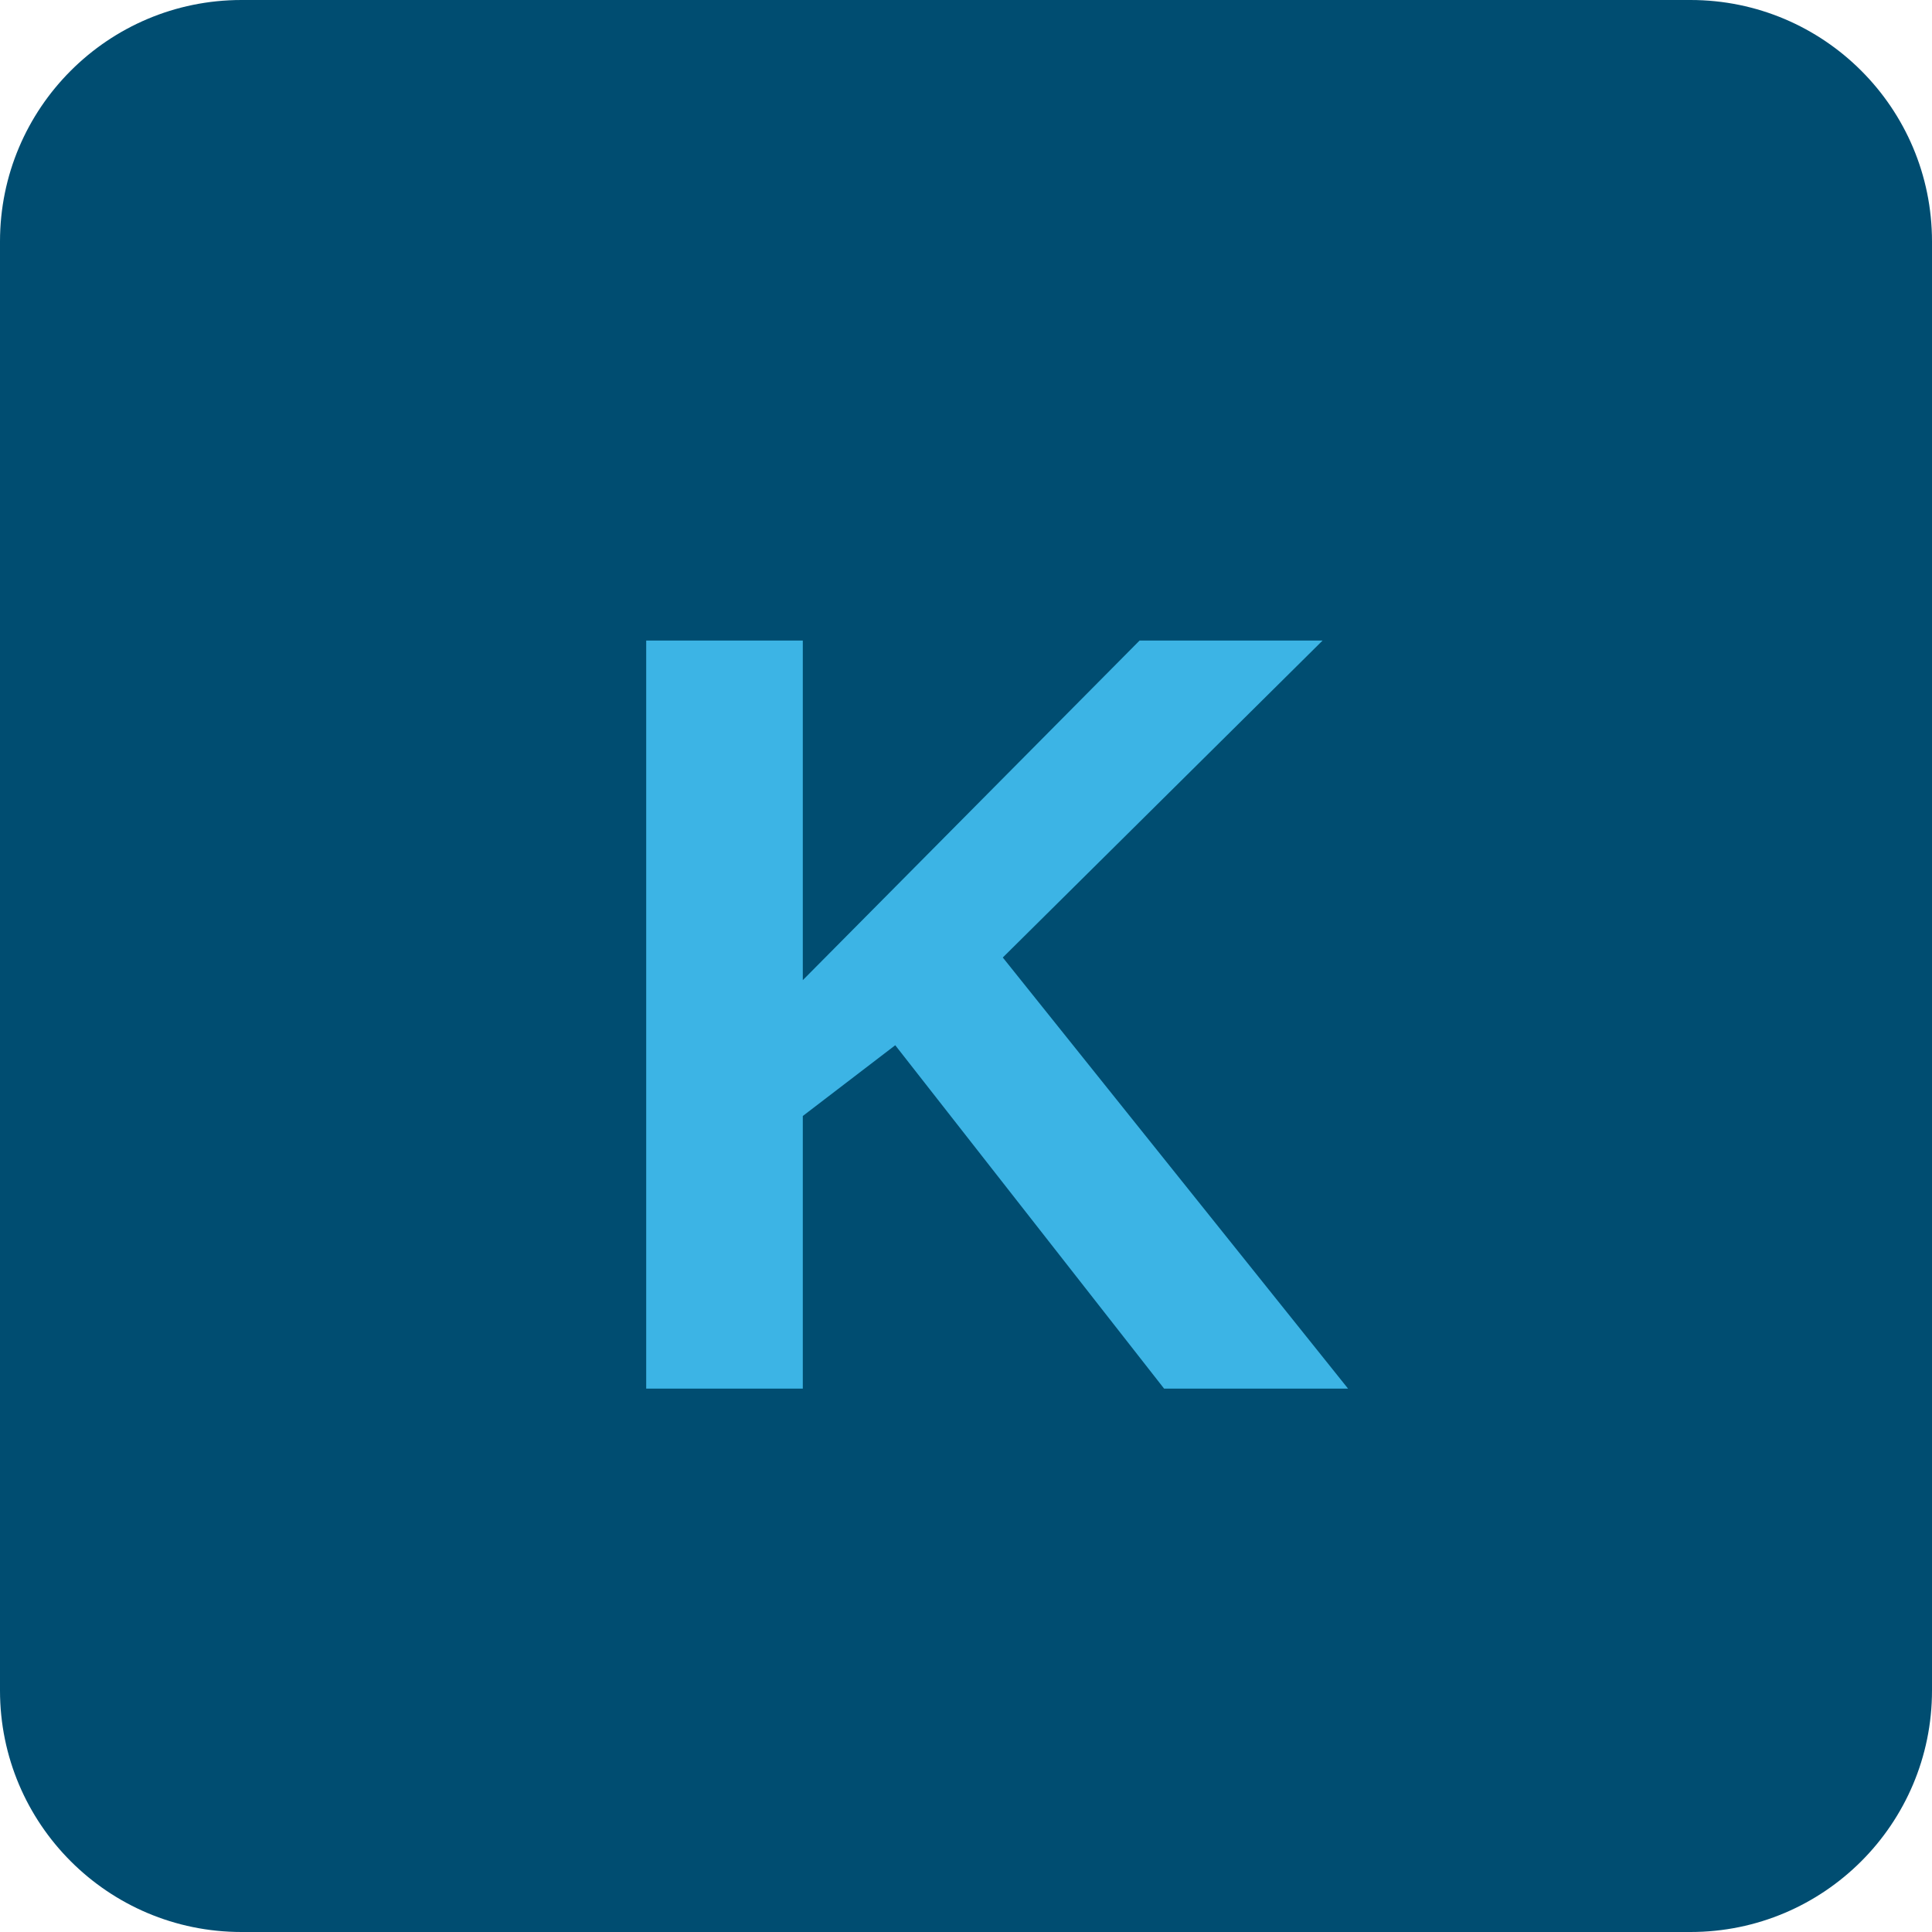
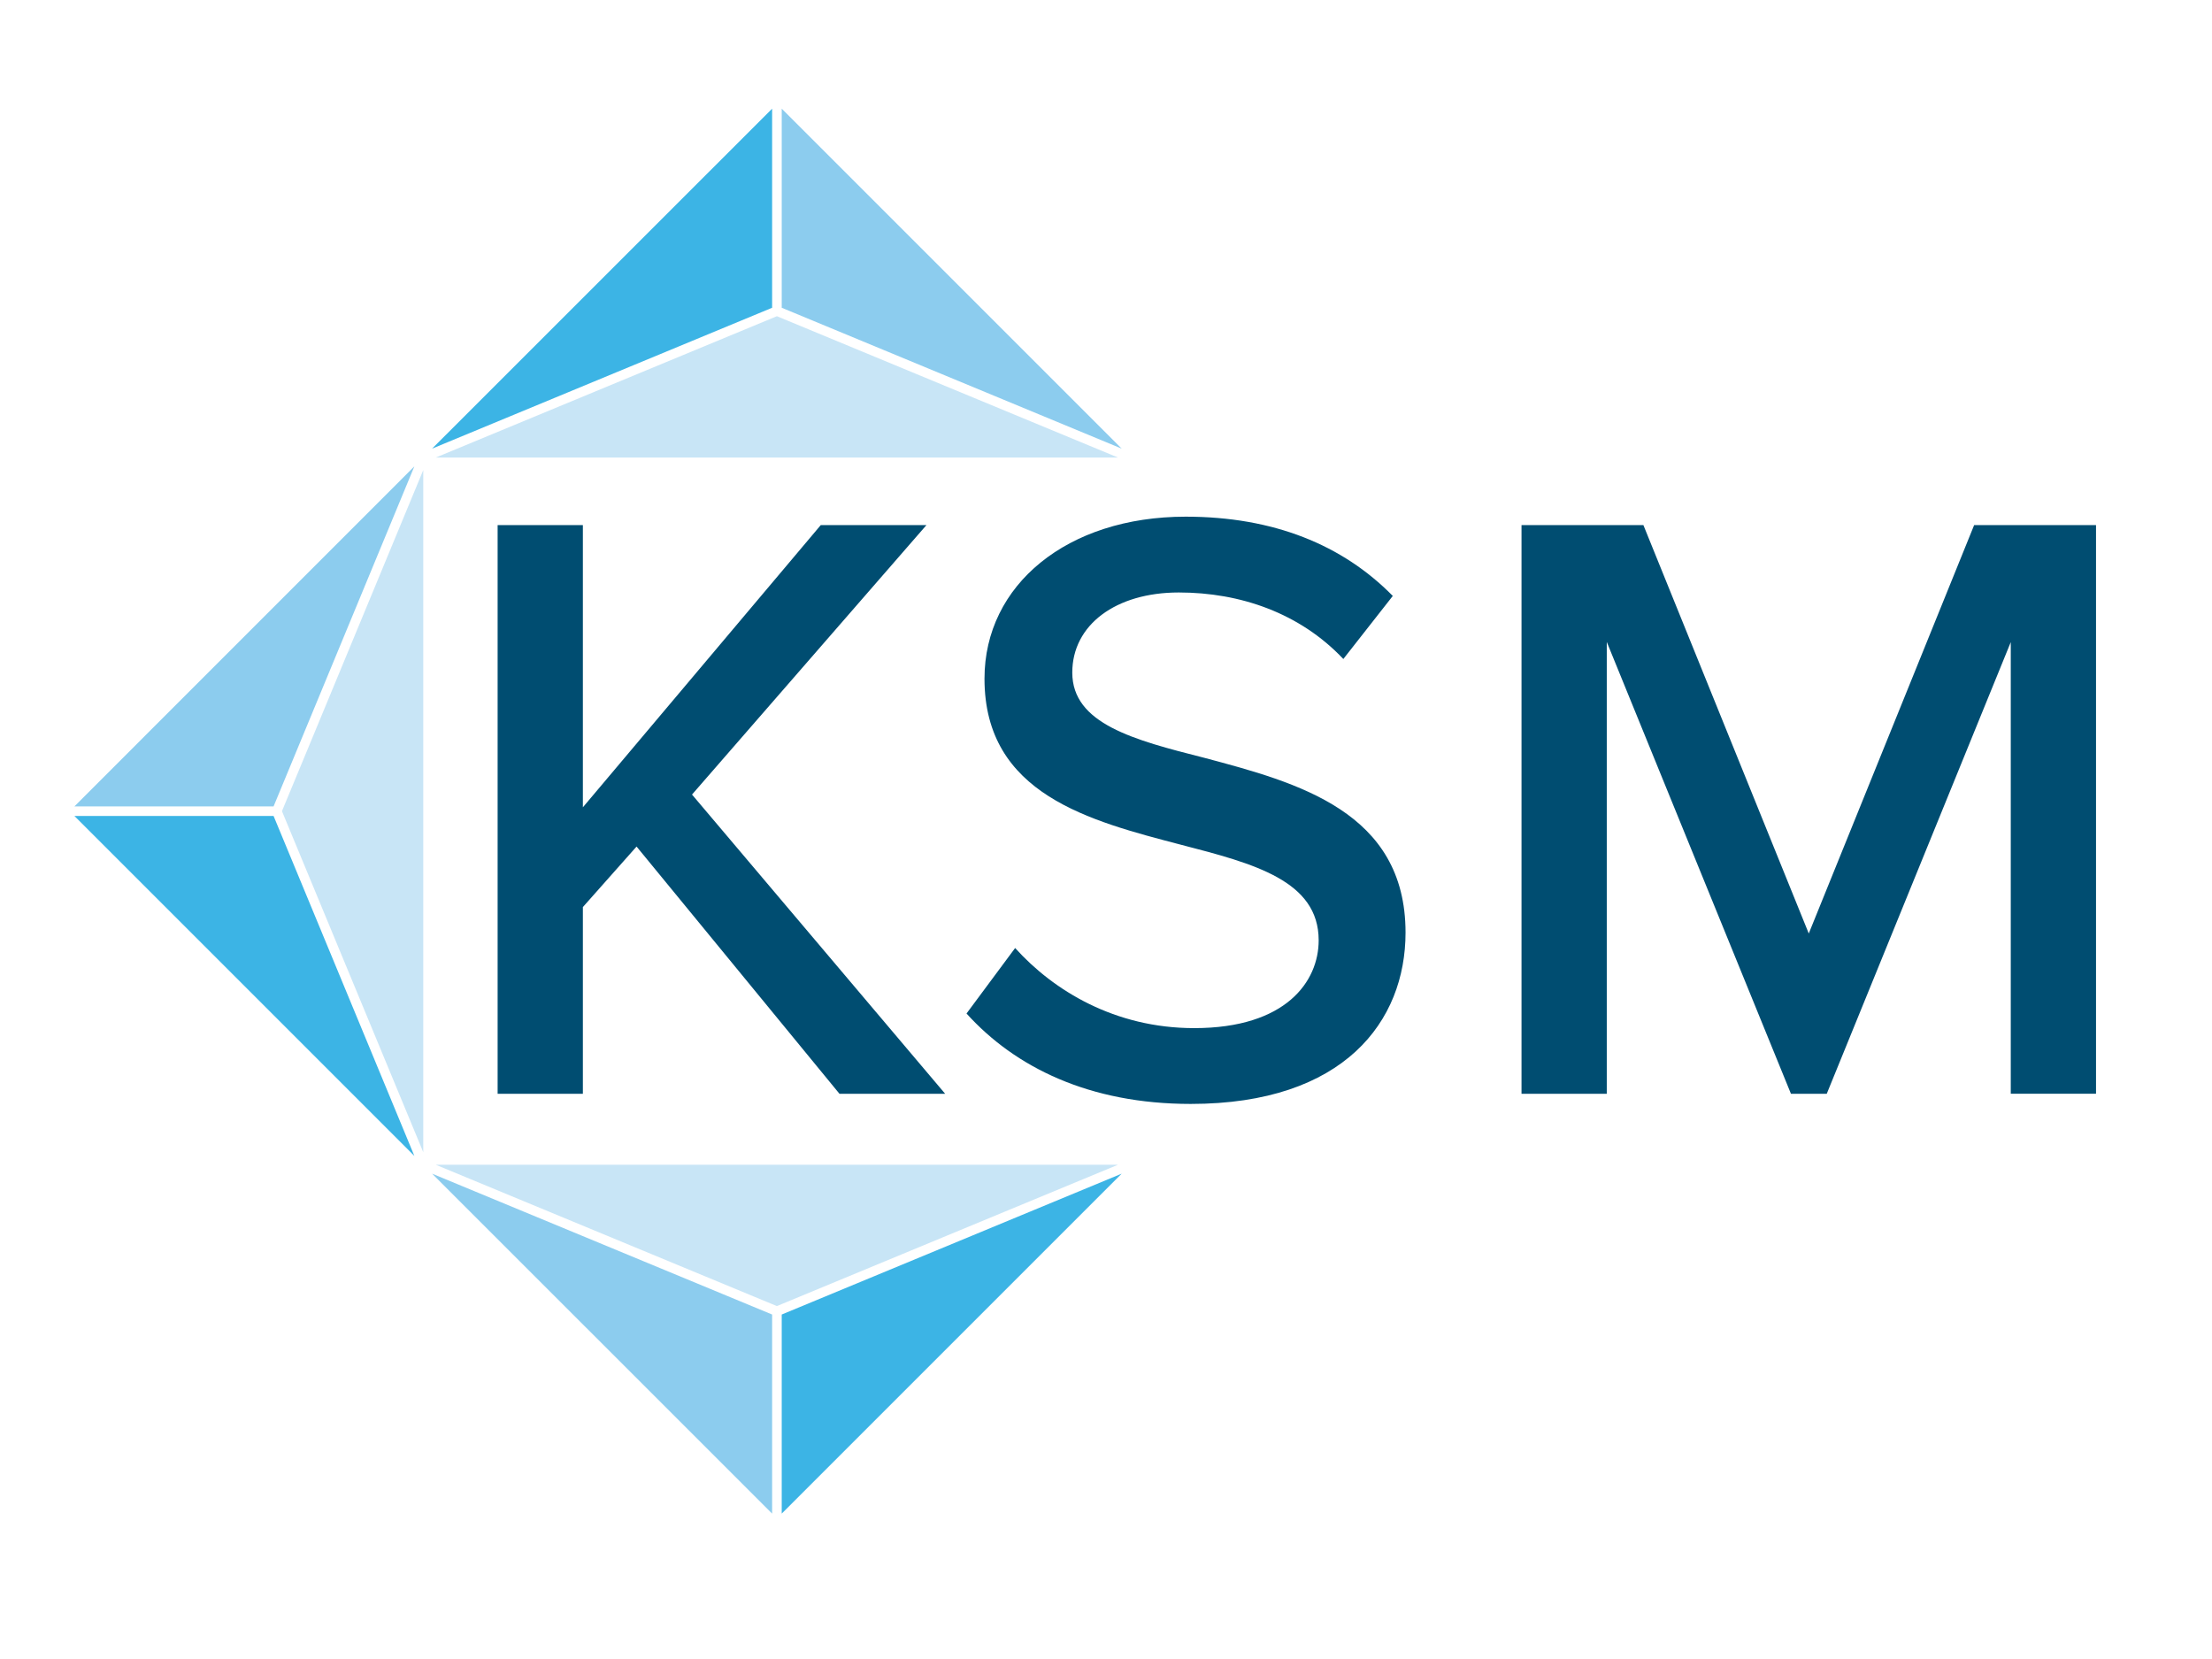
- <svg xmlns="http://www.w3.org/2000/svg" viewBox="0 0 32 32">
-   <rect width="32" height="32" rx="4" fill="#004D71" />
-   <text x="16" y="23" font-family="Arial, sans-serif" font-size="18" font-weight="bold" fill="#3CB4E5" text-anchor="middle">K</text>
+ <svg xmlns="http://www.w3.org/2000/svg" version="1.1" id="Layer_1" x="0px" y="0px" viewBox="0 0 288 216" style="enable-background:new 0 0 288 216;" xml:space="preserve">
+   <defs id="defs1344" />
+   <style type="text/css" id="style1307">
+ 	.st0{fill:#004D71;}
+ 	.st1{fill:#3CB4E5;}
+ 	.st2{fill:#8CCCEE;}
+ 	.st3{fill:#C8E5F6;}
+ </style>
+   <g id="g1339">
+     <path class="st0" d="M82.88,110.22l-6.99,7.88v24.31h-11.1V68.37h11.1v36.74l30.97-36.74h13.76L90.1,103.45l32.96,38.96H109.3   L82.88,110.22z M132.17,123.43c5,5.55,12.99,10.43,23.31,10.43c11.99,0,16.21-6.1,16.21-11.43c0-7.77-8.44-9.99-17.87-12.43   c-11.88-3.11-25.64-6.55-25.64-21.64c0-12.21,10.77-21.09,26.19-21.09c11.43,0,20.42,3.66,26.97,10.32l-6.44,8.21   c-5.66-5.99-13.43-8.66-21.42-8.66c-8.21,0-13.87,4.22-13.87,10.43c0,6.66,7.99,8.77,17.2,11.1c12.1,3.22,26.19,6.99,26.19,22.75   c0,11.54-7.99,22.31-27.97,22.31c-13.21,0-22.86-4.77-29.19-11.77L132.17,123.43z M261.81,83.58l-23.97,58.83h-4.66L209.2,83.58   v58.83h-11.1V68.37h15.87l21.53,53.17l21.53-53.17h15.87v74.03h-11.1V83.58z" id="path1309" />
+     <g id="g1317">
+       <polygon class="st1" points="101.78,171.15 101.78,197.07 146.04,152.81   " id="polygon1311" />
+       <polygon class="st2" points="100.53,171.15 56.26,152.81 100.53,197.07   " id="polygon1313" />
+       <polygon class="st3" points="101.15,170.05 145.56,151.65 56.74,151.65   " id="polygon1315" />
+     </g>
+     <g id="g1325">
+       <polygon class="st1" points="35.62,106.24 9.69,106.24 53.95,150.5   " id="polygon1319" />
+       <polygon class="st3" points="55.11,150.02 55.11,61.2 40.19,97.22 36.71,105.61   " id="polygon1321" />
+       <polygon class="st2" points="9.69,104.99 35.62,104.99 53.95,60.72   " id="polygon1323" />
+     </g>
+     <g id="g1333">
+       <polygon class="st3" points="56.74,59.57 145.56,59.57 101.15,41.17   " id="polygon1327" />
+       <polygon class="st1" points="100.53,40.07 100.53,14.15 56.26,58.41   " id="polygon1329" />
+       <polygon class="st2" points="101.78,40.07 146.04,58.41 101.78,14.15   " id="polygon1331" />
+     </g>
+   </g>
</svg>
